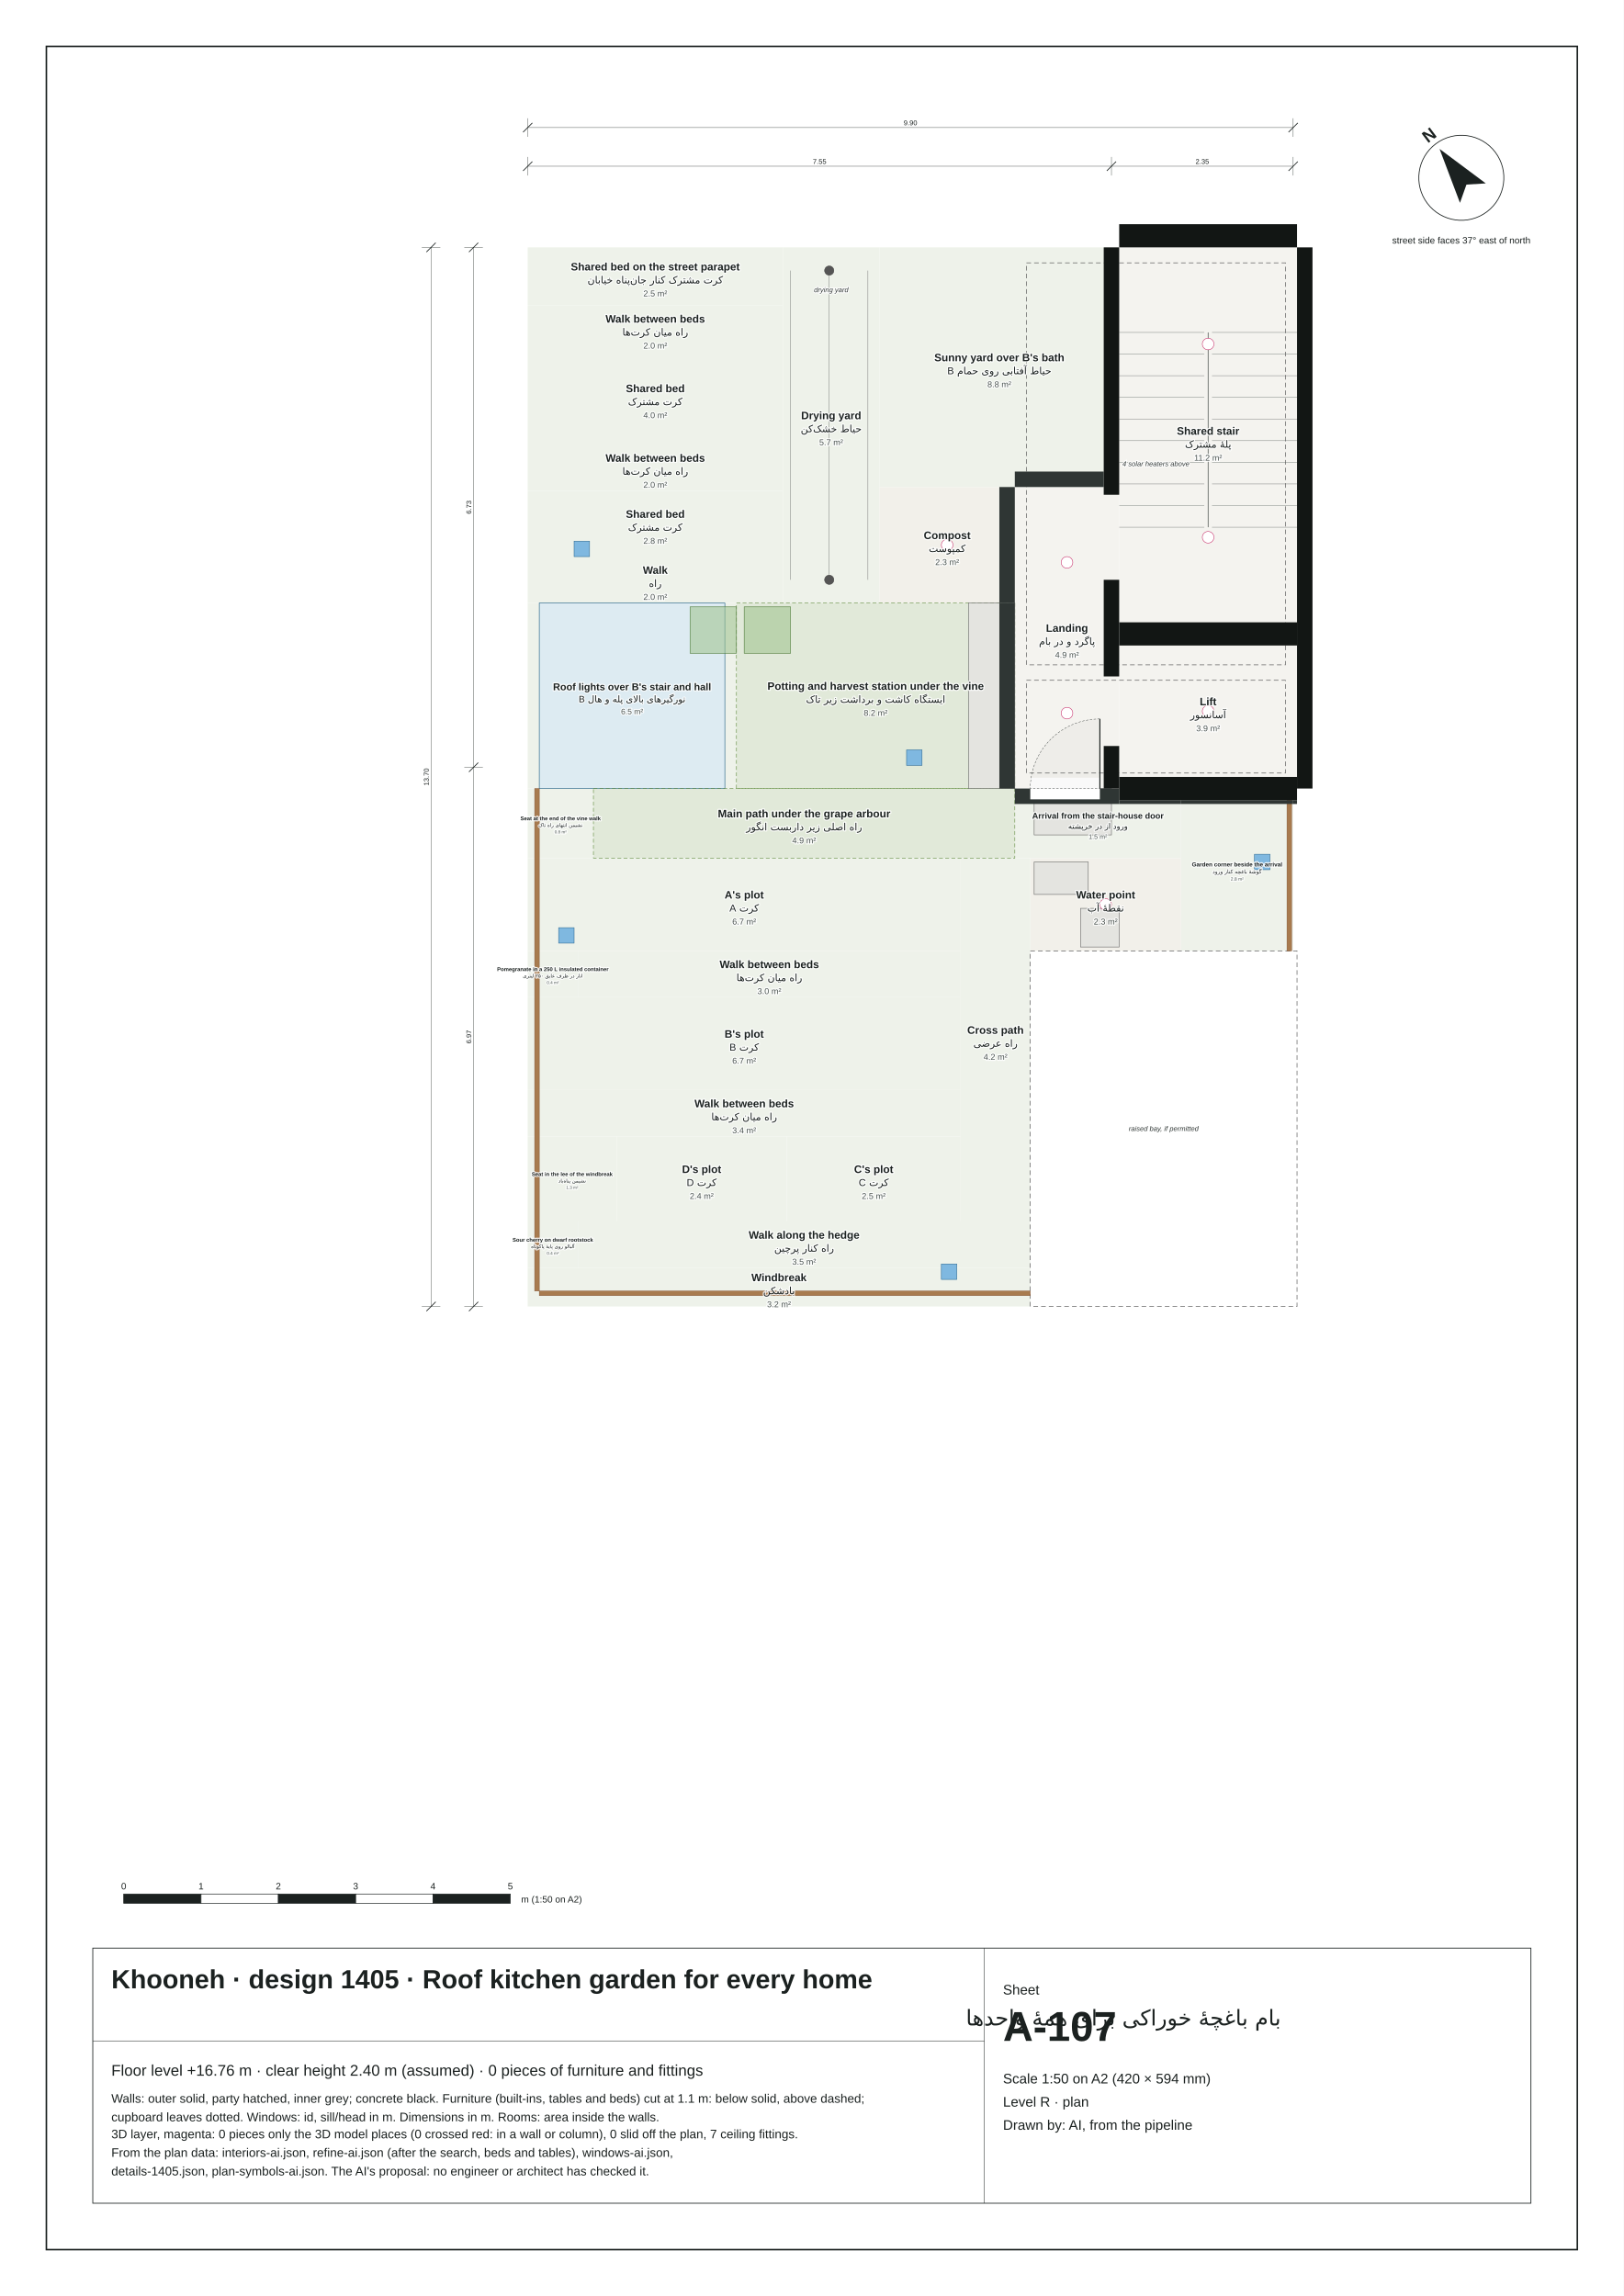
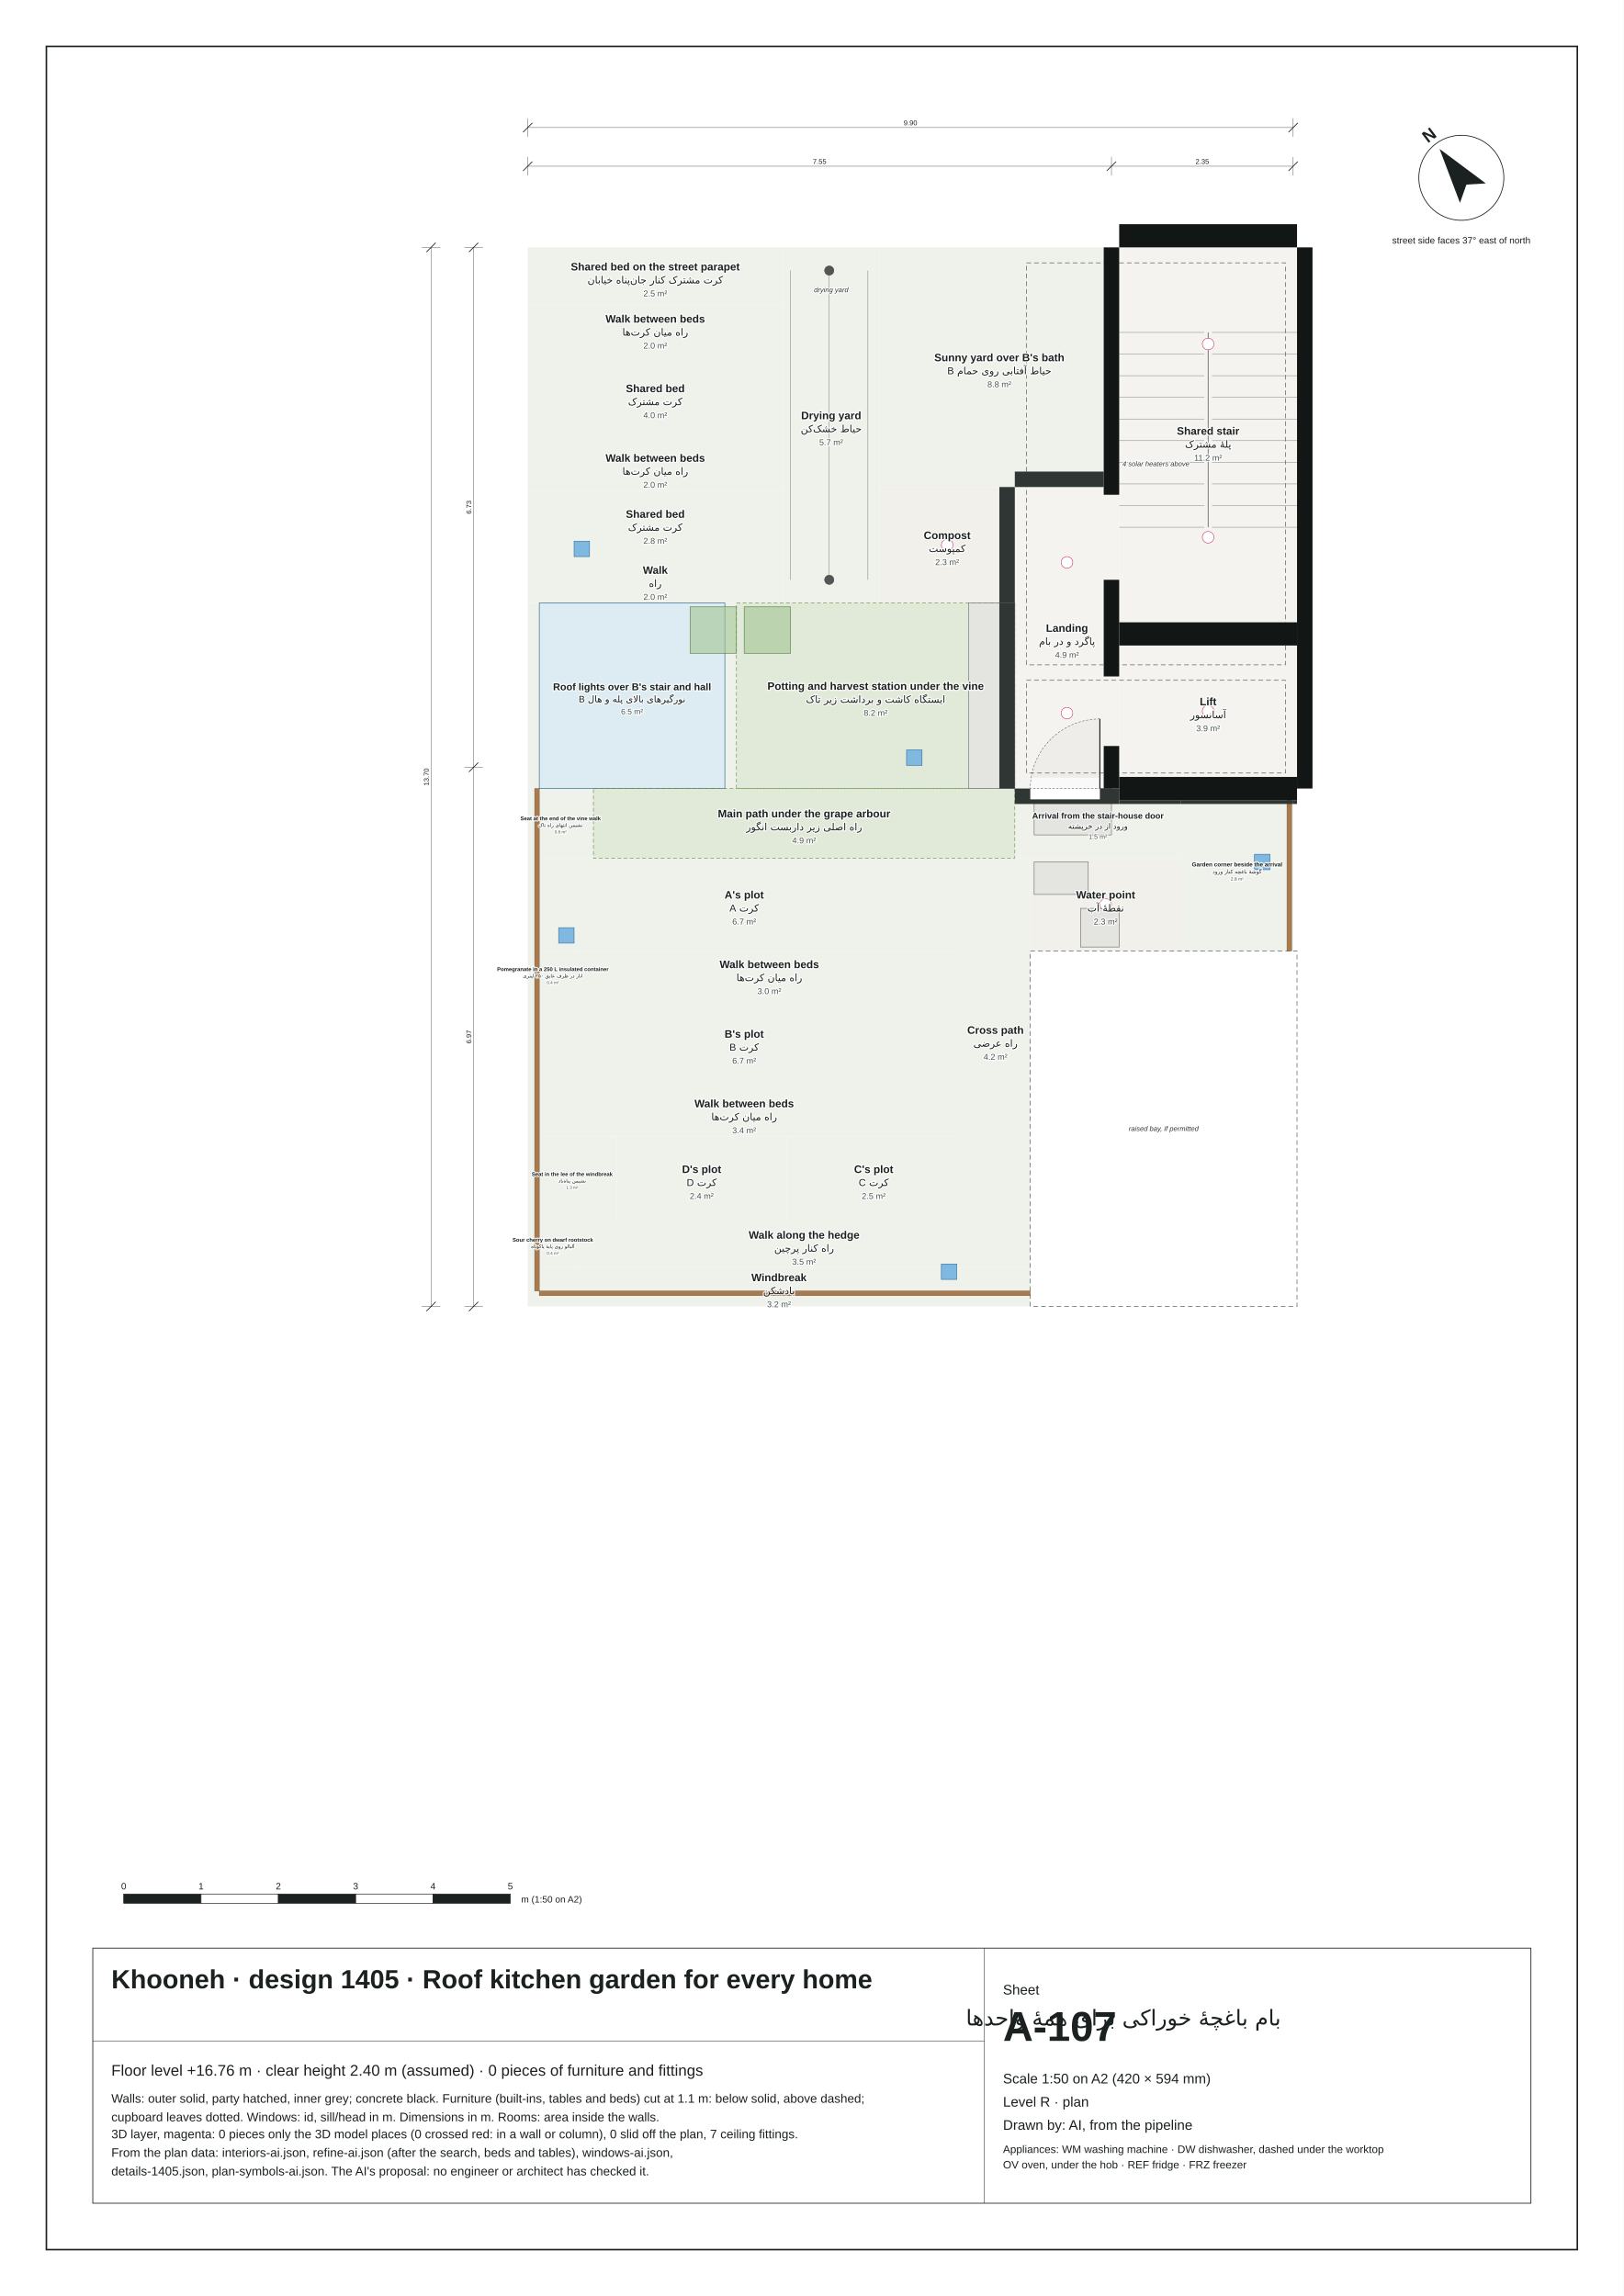
<svg xmlns="http://www.w3.org/2000/svg" width="420mm" height="594mm" viewBox="0 0 2100 2970">
-   <style>svg{background:#fff}.sp{stroke:none}.sp-room{fill:#FFFFFF}.sp-wet{fill:#F1F6F9}.sp-circ{fill:#F4F3EF}.sp-store{fill:#F2F0EA}.sp-outside{fill:#EEF2EA}.sp-parking{fill:#EDEDEA}.sp-green{fill:#DCEACF}.w-outer{fill:#2F3634}.w-party{fill:url(#party)}.w-inner{fill:#8A918E}.w-struct{fill:#121614}.w-screen{fill:#7A4E2D;stroke:#5A3519;stroke-width:.4;stroke-dasharray:1.5 1}.w-glass{fill:#E3F2FB;stroke:#5AA9D6;stroke-width:.6}.st{stroke:#3A413E;stroke-opacity:.6;stroke-width:.6;fill:none}.sd{stroke:#3A413E;stroke-width:.8}.win{stroke:#0E8C98;stroke-width:1.2}.win-glass{stroke:#0E8C98;stroke-width:.5}.win-sill{fill:#fff;stroke:#0E8C98;stroke-width:.6}.win-shutter{stroke:#8A5A2B;stroke-width:.8;stroke-dasharray:3 2}.win-reveal{stroke:#7A4A2A;stroke-width:.8}.arc{stroke:#1B2120;fill:rgba(0,0,0,.025);stroke-width:.45;stroke-dasharray:3 2}.dr{stroke:#1B2120;fill:none;stroke-width:1.4}.door-gap{fill:#fff}.car{fill:#E8E6E1;stroke:#77736C;stroke-width:.6;stroke-dasharray:6 3}.rm{font-family:'Vazirmatn','Tahoma','Helvetica Neue',Arial,sans-serif;fill:#1B2120;text-anchor:middle;paint-order:stroke;stroke:#fff;stroke-opacity:.85;stroke-width:3;stroke-linejoin:round}.rm .fa{direction:rtl;unicode-bidi:embed}.rm .ar{fill:#49524F}.lab{font-family:'Helvetica Neue',Arial,sans-serif;fill:#1B2120}.wl{font-family:'Helvetica Neue',Arial,sans-serif;fill:#0E6E78;font-size:7px}.dim{stroke:#3A413E;stroke-width:.5;fill:none}.dim-tick{stroke:#1B2120;stroke-width:1}.dimt{font-family:'Helvetica Neue',Arial,sans-serif;fill:#1B2120;font-size:9px;text-anchor:middle}.frame{fill:none;stroke:#1B2120;stroke-width:2}.tb{fill:#fff;stroke:#1B2120;stroke-width:1}.tb-l{stroke:#1B2120;stroke-width:.6}.tbt{font-family:'Helvetica Neue',Arial,sans-serif;fill:#1B2120}.tbf{font-family:'Vazirmatn','Tahoma',sans-serif;fill:#1B2120;direction:rtl;unicode-bidi:embed}.north{fill:#1B2120}.north-ring{fill:#fff;stroke:#1B2120;stroke-width:1}.dt-label{font-family:'Helvetica Neue',Arial,sans-serif;fill:#2F3634;font-style:italic;text-anchor:middle;font-size:9px;paint-order:stroke;stroke:#fff;stroke-width:2.5}.dt-bed{fill:#9CC08A;fill-opacity:.55;stroke:#4E7A3A;stroke-width:.7}.dt-vine{fill:#7FA35E;fill-opacity:.12;stroke:#5E8A3A;stroke-width:.7;stroke-dasharray:5 3}.dt-crown{fill:#B9D4A6;fill-opacity:.35;stroke:#4E7A3A;stroke-width:.9}.dt-crown-max{fill:none;stroke:#4E7A3A;stroke-width:.6;stroke-dasharray:3 3}.dt-trunk{fill:#F4F2EC;stroke:#333;stroke-width:.8}.dt-wood{fill:#D9B98C;fill-opacity:.8;stroke:#7A4A2A;stroke-width:.7}.dt-built{fill:#E6CFA6;fill-opacity:.55;stroke:#7A4A2A;stroke-width:.8;stroke-dasharray:6 2}.dt-drain{fill:#7FB8E0;stroke:#1F5F8B;stroke-width:.6}.dt-iron{fill:none;stroke:#333;stroke-width:.8}.dt-ivy{stroke:#3E6B2E;stroke-width:2;stroke-dasharray:2 3;fill:none}.dt-tread{stroke:#3A413E;stroke-opacity:.55;stroke-width:.6}.dt-up{stroke:#3A413E;stroke-width:.8;marker-end:url(#arrowUp)}.dt-wall{fill:#7F8784}.dt-rail{stroke:#7A4A2A;stroke-width:.8}.dt-over{fill:none;stroke:#555;stroke-width:.8;stroke-dasharray:6 4}.dt-sight{stroke:#B45309;stroke-width:.8;stroke-dasharray:8 4;fill:none}.dt-pot{fill:#C9774D;fill-opacity:.55;stroke:#8C3F2B;stroke-width:.7}.dt-post{fill:#555;stroke:#333;stroke-width:.5}.dt-line{stroke:#666;stroke-width:.5}.dt-glass{fill:#DDEBF2;stroke:#2E6A8A;stroke-width:.8}.dt-service{fill:#E4E4E0;stroke:#666;stroke-width:.7}.dt-screen{fill:#A87B4F;stroke:#7A4A2A;stroke-width:.5}.dt-gate{fill:#F4E3C8;stroke:#7A4A2A;stroke-width:.8}.dt-prop{fill:#A8321F;fill-opacity:.12;stroke:#A8321F;stroke-width:.9;stroke-dasharray:5 3}.m3-only{fill:#C2185B;fill-opacity:.06;stroke:#C2185B;stroke-width:.7;stroke-dasharray:4 2.5}.m3-moved{fill:none;stroke:#C2185B;stroke-width:1.1;stroke-dasharray:2 1.5}.m3-arrow{stroke:#C2185B;stroke-width:.9;marker-end:url(#m3a)}.m3-t{font-family:'Helvetica Neue',Arial,sans-serif;fill:#9C1449;font-size:6.5px;text-anchor:middle;paint-order:stroke;stroke:#fff;stroke-width:2}.m3-clash{stroke:#D50000;stroke-width:1.6}.m3-ceil{fill:#fff;stroke:#C2185B;stroke-width:.7}.m3-down{fill:#fff;stroke:#C2185B;stroke-width:.6}.m3-x{stroke:#C2185B;stroke-width:.5}.pm-wd{fill:#EAD7B7;stroke:#6B5134}.pm-tx{fill:#F6F1E8;stroke:#8C7C66}.pm-cr{fill:#FFFFFF;stroke:#3F5566}.pm-mt{fill:#DCE1E4;stroke:#4D5961}.pm-gl{fill:#DDEFF7;stroke:#4A88A8}.pm-st{fill:#E4E0D8;stroke:#6E6A62}.pm-pl{fill:#C4DDB0;stroke:#4E7A3A}.pm-pot{fill:#E2AE8E;stroke:#8C4F2B}.pm-ot{fill:#EEEAE2;stroke:#6B6660}.pm-sw{fill:none;stroke:#6B6660}.pm{stroke-width:.9;stroke-linejoin:round;stroke-linecap:round}.pm.fine{stroke-width:.5}line.pm,polyline.pm{fill:none}.pm.ab{fill:none;stroke:#59605D;stroke-width:.7;stroke-dasharray:5 3}.pm.sw{fill:none;stroke-width:.5;stroke-dasharray:3 2.5}.pi-hl{fill:none;stroke:none}.pi.chg .pi-hl{stroke:#A8321F;stroke-width:2.2;stroke-dasharray:6 3}.pi.gone{opacity:.28}.pi.gone .pm{stroke-dasharray:3 3}</style>
+   <style>svg{background:#fff}.sp{stroke:none}.sp-room{fill:#FFFFFF}.sp-wet{fill:#F1F6F9}.sp-circ{fill:#F4F3EF}.sp-store{fill:#F2F0EA}.sp-outside{fill:#EEF2EA}.sp-parking{fill:#EDEDEA}.sp-green{fill:#DCEACF}.w-outer{fill:#2F3634}.w-party{fill:url(#party)}.w-inner{fill:#8A918E}.w-struct{fill:#121614}.w-screen{fill:#7A4E2D;stroke:#5A3519;stroke-width:.4;stroke-dasharray:1.5 1}.w-glass{fill:#E3F2FB;stroke:#5AA9D6;stroke-width:.6}.st{stroke:#3A413E;stroke-opacity:.6;stroke-width:.6;fill:none}.sd{stroke:#3A413E;stroke-width:.8}.win{stroke:#0E8C98;stroke-width:1.2}.win-glass{stroke:#0E8C98;stroke-width:.5}.win-sill{fill:#fff;stroke:#0E8C98;stroke-width:.6}.win-shutter{stroke:#8A5A2B;stroke-width:.8;stroke-dasharray:3 2}.win-reveal{stroke:#7A4A2A;stroke-width:.8}.win-shade{stroke:#5A5048;stroke-width:.6;stroke-dasharray:6 2 1 2}.arc{stroke:#1B2120;fill:rgba(0,0,0,.025);stroke-width:.45;stroke-dasharray:3 2}.dr{stroke:#1B2120;fill:none;stroke-width:1.4}.door-gap{fill:#fff}.car{fill:#E8E6E1;stroke:#77736C;stroke-width:.6;stroke-dasharray:6 3}.wheel{fill:none;stroke:#77736C;stroke-width:.6;stroke-dasharray:3 2}.wheel-ax{stroke:#77736C;stroke-width:1.2}.gate-leaf{stroke:#1B2120;stroke-width:1.6}.gate-arc{stroke:#1B2120;fill:none;stroke-width:.45;stroke-dasharray:3 2}.gate-pack{fill:#77736C;stroke:none}.rm{font-family:'Vazirmatn','Tahoma','Helvetica Neue',Arial,sans-serif;fill:#1B2120;text-anchor:middle;paint-order:stroke;stroke:#fff;stroke-opacity:.85;stroke-width:3;stroke-linejoin:round}.rm .fa{direction:rtl;unicode-bidi:embed}.rm .ar{fill:#49524F}.lab{font-family:'Helvetica Neue',Arial,sans-serif;fill:#1B2120}.wl{font-family:'Helvetica Neue',Arial,sans-serif;fill:#0E6E78;font-size:7px}.dim{stroke:#3A413E;stroke-width:.5;fill:none}.dim-tick{stroke:#1B2120;stroke-width:1}.dimt{font-family:'Helvetica Neue',Arial,sans-serif;fill:#1B2120;font-size:9px;text-anchor:middle}.frame{fill:none;stroke:#1B2120;stroke-width:2}.tb{fill:#fff;stroke:#1B2120;stroke-width:1}.tb-l{stroke:#1B2120;stroke-width:.6}.tbt{font-family:'Helvetica Neue',Arial,sans-serif;fill:#1B2120}.tbf{font-family:'Vazirmatn','Tahoma',sans-serif;fill:#1B2120;direction:rtl;unicode-bidi:embed}.north{fill:#1B2120}.north-ring{fill:#fff;stroke:#1B2120;stroke-width:1}.dt-label{font-family:'Helvetica Neue',Arial,sans-serif;fill:#2F3634;font-style:italic;text-anchor:middle;font-size:9px;paint-order:stroke;stroke:#fff;stroke-width:2.5}.dt-bed{fill:#9CC08A;fill-opacity:.55;stroke:#4E7A3A;stroke-width:.7}.dt-vine{fill:#7FA35E;fill-opacity:.12;stroke:#5E8A3A;stroke-width:.7;stroke-dasharray:5 3}.dt-crown{fill:#B9D4A6;fill-opacity:.35;stroke:#4E7A3A;stroke-width:.9}.dt-crown-max{fill:none;stroke:#4E7A3A;stroke-width:.6;stroke-dasharray:3 3}.dt-trunk{fill:#F4F2EC;stroke:#333;stroke-width:.8}.dt-wood{fill:#D9B98C;fill-opacity:.8;stroke:#7A4A2A;stroke-width:.7}.dt-built{fill:#E6CFA6;fill-opacity:.55;stroke:#7A4A2A;stroke-width:.8;stroke-dasharray:6 2}.dt-drain{fill:#7FB8E0;stroke:#1F5F8B;stroke-width:.6}.dt-iron{fill:none;stroke:#333;stroke-width:.8}.dt-ivy{stroke:#3E6B2E;stroke-width:2;stroke-dasharray:2 3;fill:none}.dt-tread{stroke:#3A413E;stroke-opacity:.55;stroke-width:.6}.dt-up{stroke:#3A413E;stroke-width:.8;marker-end:url(#arrowUp)}.dt-wall{fill:#7F8784}.dt-rail{stroke:#7A4A2A;stroke-width:.8}.dt-over{fill:none;stroke:#555;stroke-width:.8;stroke-dasharray:6 4}.dt-sight{stroke:#B45309;stroke-width:.8;stroke-dasharray:8 4;fill:none}.dt-pot{fill:#C9774D;fill-opacity:.55;stroke:#8C3F2B;stroke-width:.7}.dt-post{fill:#555;stroke:#333;stroke-width:.5}.dt-line{stroke:#666;stroke-width:.5}.dt-glass{fill:#DDEBF2;stroke:#2E6A8A;stroke-width:.8}.dt-service{fill:#E4E4E0;stroke:#666;stroke-width:.7}.dt-screen{fill:#A87B4F;stroke:#7A4A2A;stroke-width:.5}.dt-gate{fill:#F4E3C8;stroke:#7A4A2A;stroke-width:.8}.dt-prop{fill:#A8321F;fill-opacity:.12;stroke:#A8321F;stroke-width:.9;stroke-dasharray:5 3}.m3-only{fill:#C2185B;fill-opacity:.06;stroke:#C2185B;stroke-width:.7;stroke-dasharray:4 2.5}.m3-moved{fill:none;stroke:#C2185B;stroke-width:1.1;stroke-dasharray:2 1.5}.m3-arrow{stroke:#C2185B;stroke-width:.9;marker-end:url(#m3a)}.m3-t{font-family:'Helvetica Neue',Arial,sans-serif;fill:#9C1449;font-size:6.5px;text-anchor:middle;paint-order:stroke;stroke:#fff;stroke-width:2}.m3-clash{stroke:#D50000;stroke-width:1.6}.m3-ceil{fill:#fff;stroke:#C2185B;stroke-width:.7}.m3-down{fill:#fff;stroke:#C2185B;stroke-width:.6}.m3-x{stroke:#C2185B;stroke-width:.5}.pm-wd{fill:#EAD7B7;stroke:#6B5134}.pm-tx{fill:#F6F1E8;stroke:#8C7C66}.pm-cr{fill:#FFFFFF;stroke:#3F5566}.pm-mt{fill:#DCE1E4;stroke:#4D5961}.pm-gl{fill:#DDEFF7;stroke:#4A88A8}.pm-st{fill:#E4E0D8;stroke:#6E6A62}.pm-pl{fill:#C4DDB0;stroke:#4E7A3A}.pm-pot{fill:#E2AE8E;stroke:#8C4F2B}.pm-ot{fill:#EEEAE2;stroke:#6B6660}.pm-sw{fill:none;stroke:#6B6660}.pm{stroke-width:.9;stroke-linejoin:round;stroke-linecap:round}.pm.fine{stroke-width:.5}line.pm,polyline.pm{fill:none}.pm.ab{fill:none;stroke:#59605D;stroke-width:.7;stroke-dasharray:5 3}.pm.sw{fill:none;stroke-width:.5;stroke-dasharray:3 2.5}.pi-hl{fill:none;stroke:none}.pi-over{fill:none;stroke:transparent;stroke-width:6;pointer-events:stroke}.pi.chg .pi-hl{stroke:#A8321F;stroke-width:2.2;stroke-dasharray:6 3}.pi.gone{opacity:.28}.pi.gone .pm{stroke-dasharray:3 3}</style>
  <defs>
    <pattern id="party" width="8" height="8" patternUnits="userSpaceOnUse" patternTransform="rotate(45)">
      <rect width="8" height="8" fill="#5B6461" />
      <line x1="0" y1="0" x2="0" y2="8" stroke="#2F3634" stroke-width="2.2" />
    </pattern>
    <marker id="arrowUp" viewBox="0 0 10 10" refX="5" refY="5" markerWidth="5" markerHeight="5" orient="auto-start-reverse">
      <path d="M0 0 L10 5 L0 10 Z" fill="#3A413E" />
    </marker>
    <marker id="m3a" viewBox="0 0 10 10" refX="9" refY="5" markerWidth="5" markerHeight="5" orient="auto">
      <path d="M0 0 L10 5 L0 10 Z" fill="#C2185B" />
    </marker>
  </defs>
  <rect width="2100" height="2970" fill="#fff" />
  <rect class="frame" x="60" y="60" width="1980" height="2850" />
  <g transform="translate(652.5 290) scale(1)">
    <rect class="sp sp-circ" x="795" y="30" width="230" height="500" />
    <rect class="sp sp-circ" x="795" y="530" width="230" height="200" />
    <rect class="sp sp-circ" x="660" y="340" width="135" height="390" />
    <rect class="sp sp-outside" x="30" y="30" width="330" height="75" />
    <rect class="sp sp-outside" x="30" y="105" width="330" height="60" />
    <rect class="sp sp-outside" x="30" y="165" width="330" height="120" />
    <rect class="sp sp-outside" x="30" y="285" width="330" height="60" />
    <rect class="sp sp-outside" x="30" y="345" width="330" height="85" />
    <rect class="sp sp-outside" x="30" y="430" width="330" height="60" />
    <rect class="sp sp-outside" x="360" y="30" width="125" height="460" />
    <rect class="sp sp-outside" x="485" y="30" width="310" height="310" />
    <rect class="sp sp-store" x="485" y="340" width="175" height="150" />
    <rect class="sp sp-outside" x="300" y="490" width="360" height="240" />
    <rect class="sp sp-outside" x="30" y="490" width="270" height="240" />
    <rect class="sp sp-outside" x="30" y="730" width="85" height="90" />
    <rect class="sp sp-outside" x="115" y="730" width="545" height="90" />
    <rect class="sp sp-outside" x="660" y="730" width="215" height="90" />
    <rect class="sp sp-store" x="680" y="820" width="195" height="120" />
    <rect class="sp sp-outside" x="875" y="730" width="145" height="210" />
    <rect class="sp sp-outside" x="30" y="820" width="560" height="120" />
    <rect class="sp sp-outside" x="30" y="940" width="65" height="60" />
    <rect class="sp sp-outside" x="95" y="940" width="495" height="60" />
    <rect class="sp sp-outside" x="30" y="1000" width="560" height="120" />
    <rect class="sp sp-outside" x="30" y="1120" width="560" height="60" />
    <rect class="sp sp-outside" x="30" y="1180" width="115" height="110" />
    <rect class="sp sp-outside" x="145" y="1180" width="220" height="110" />
    <rect class="sp sp-outside" x="365" y="1180" width="225" height="110" />
    <rect class="sp sp-outside" x="30" y="1290" width="65" height="60" />
    <rect class="sp sp-outside" x="95" y="1290" width="585" height="60" />
    <rect class="sp sp-outside" x="590" y="820" width="90" height="470" />
    <rect class="sp sp-outside" x="30" y="1350" width="650" height="50" />
    <g class="stairs">
      <line x1="795.0" y1="392.0" x2="905.0" y2="392.0" class="st" />
      <line x1="795.0" y1="364.0" x2="905.0" y2="364.0" class="st" />
      <line x1="795.0" y1="336.0" x2="905.0" y2="336.0" class="st" />
      <line x1="795.0" y1="308.0" x2="905.0" y2="308.0" class="st" />
      <line x1="795.0" y1="280.0" x2="905.0" y2="280.0" class="st" />
      <line x1="795.0" y1="252.0" x2="905.0" y2="252.0" class="st" />
      <line x1="795.0" y1="224.0" x2="905.0" y2="224.0" class="st" />
      <line x1="795.0" y1="196.0" x2="905.0" y2="196.0" class="st" />
      <line x1="795.0" y1="168.0" x2="905.0" y2="168.0" class="st" />
      <line x1="795.0" y1="140.0" x2="905.0" y2="140.0" class="st" />
      <line x1="915.0" y1="140.0" x2="1025.0" y2="140.0" class="st" />
      <line x1="915.0" y1="168.0" x2="1025.0" y2="168.0" class="st" />
      <line x1="915.0" y1="196.0" x2="1025.0" y2="196.0" class="st" />
      <line x1="915.0" y1="224.0" x2="1025.0" y2="224.0" class="st" />
      <line x1="915.0" y1="252.0" x2="1025.0" y2="252.0" class="st" />
      <line x1="915.0" y1="280.0" x2="1025.0" y2="280.0" class="st" />
      <line x1="915.0" y1="308.0" x2="1025.0" y2="308.0" class="st" />
      <line x1="915.0" y1="336.0" x2="1025.0" y2="336.0" class="st" />
      <line x1="915.0" y1="364.0" x2="1025.0" y2="364.0" class="st" />
      <line x1="915.0" y1="392.0" x2="1025.0" y2="392.0" class="st" />
      <line x1="910.0" y1="392.0" x2="910.0" y2="140.0" class="sd" />
    </g>
    <g class="furniture" />
    <g class="details">
      <rect class="dt dt-over" x="680" y="940" width="345" height="460" />
      <polyline class="dt dt-line" fill="none" points="370,60 370,460" />
      <polyline class="dt dt-line" fill="none" points="420,60 420,460" />
      <polyline class="dt dt-line" fill="none" points="470,60 470,460" />
      <circle class="dt dt-post" cx="420" cy="60" r="6" />
      <circle class="dt dt-post" cx="420" cy="460" r="6" />
      <rect class="dt dt-glass" x="45" y="490" width="240" height="240" />
      <rect class="dt dt-vine" x="300" y="490" width="360" height="240" />
      <rect class="dt dt-bed" x="310" y="495" width="60" height="60" />
      <rect class="dt dt-vine" x="115" y="730" width="545" height="90" />
      <rect class="dt dt-bed" x="240" y="495" width="60" height="60" />
      <rect class="dt dt-service" x="685" y="825" width="70" height="42" />
      <rect class="dt dt-service" x="745" y="885" width="50" height="50" />
      <rect class="dt dt-service" x="600" y="490" width="60" height="240" />
      <rect class="dt dt-service" x="685" y="730" width="100" height="60" />
      <rect class="dt dt-over" x="675" y="590" width="335" height="120" />
      <rect class="dt dt-screen" x="45" y="1380" width="635" height="6" />
      <rect class="dt dt-screen" x="39" y="730" width="6" height="650" />
      <rect class="dt dt-screen" x="1012" y="730" width="6" height="210" />
      <rect class="dt dt-over" x="675" y="50" width="335" height="520" />
      <rect class="dt dt-drain" x="90" y="410" width="20" height="20" />
      <rect class="dt dt-drain" x="520" y="680" width="20" height="20" />
      <rect class="dt dt-drain" x="70" y="910" width="20" height="20" />
      <rect class="dt dt-drain" x="565" y="1345" width="20" height="20" />
      <rect class="dt dt-drain" x="970" y="815" width="20" height="20" />
    </g>
    <rect class="w-outer" x="795" y="745" width="80" height="5" />
    <rect class="w-outer" x="875" y="745" width="145" height="5" />
    <rect class="w-outer" x="1020" y="745" width="5" height="5" />
    <rect class="w-outer" x="660" y="320" width="115" height="20" />
    <rect class="w-outer" x="660" y="730" width="135" height="20" />
    <rect class="w-outer" x="640" y="340" width="20" height="150" />
    <rect class="w-outer" x="640" y="490" width="20" height="240" />
    <rect class="w-struct" x="1025" y="30" width="20" height="700" />
    <rect class="w-struct" x="775" y="30" width="20" height="320" />
    <rect class="w-struct" x="775" y="460" width="20" height="125" />
    <rect class="w-struct" x="775" y="675" width="20" height="55" />
    <rect class="w-struct" x="795" y="515" width="230" height="30" />
    <rect class="w-struct" x="795" y="715" width="230" height="30" />
    <rect class="w-struct" x="795" y="0" width="230" height="30" />
    <rect class="door-gap" x="680" y="716" width="90" height="28" />
    <g class="door">
      <path class="arc" d="M770 730 L770 640 A90 90 0 0 0 680 730 Z" />
      <line class="dr" x1="770" y1="730" x2="770" y2="640" />
    </g>
    <g class="match-3d">
      <circle class="m3-down" cx="910" cy="155" r="7.5" />
      <circle class="m3-down" cx="910" cy="405" r="7.5" />
      <circle class="m3-down" cx="910" cy="630" r="7.5" />
      <circle class="m3-down" cx="727.5" cy="437.5" r="7.5" />
      <circle class="m3-down" cx="727.5" cy="632.5" r="7.5" />
      <circle class="m3-down" cx="572.5" cy="415" r="7.5" />
      <circle class="m3-down" cx="777.5" cy="880" r="7.5" />
    </g>
    <text class="rm" x="910" y="272.3" font-size="14" font-weight="600">Shared stair</text>
    <text class="rm" x="910" y="289.1" font-size="12.9">
      <tspan class="fa">پلهٔ مشترک</tspan>
    </text>
    <text class="rm" x="910" y="305.9" font-size="10.9">
      <tspan class="ar">11.2 m²</tspan>
    </text>
    <text class="rm" x="910" y="622.3" font-size="14" font-weight="600">Lift</text>
    <text class="rm" x="910" y="639.1" font-size="12.9">
      <tspan class="fa">آسانسور</tspan>
    </text>
    <text class="rm" x="910" y="655.9" font-size="10.9">
      <tspan class="ar">3.9 m²</tspan>
    </text>
    <text class="rm" x="727.5" y="527.3" font-size="14" font-weight="600">Landing</text>
    <text class="rm" x="727.5" y="544.1" font-size="12.9">
      <tspan class="fa">پاگرد و در بام</tspan>
    </text>
    <text class="rm" x="727.5" y="560.9" font-size="10.9">
      <tspan class="ar">4.9 m²</tspan>
    </text>
    <text class="rm" x="195" y="59.8" font-size="14" font-weight="600">Shared bed on the street parapet</text>
    <text class="rm" x="195" y="76.6" font-size="12.9">
      <tspan class="fa">کرت مشترک کنار جان‌پناه خیابان</tspan>
    </text>
    <text class="rm" x="195" y="93.4" font-size="10.9">
      <tspan class="ar">2.5 m²</tspan>
    </text>
    <text class="rm" x="195" y="127.3" font-size="14" font-weight="600">Walk between beds</text>
    <text class="rm" x="195" y="144.1" font-size="12.9">
      <tspan class="fa">راه میان کرت‌ها</tspan>
    </text>
    <text class="rm" x="195" y="160.9" font-size="10.9">
      <tspan class="ar">2.0 m²</tspan>
    </text>
    <text class="rm" x="195" y="217.3" font-size="14" font-weight="600">Shared bed</text>
    <text class="rm" x="195" y="234.1" font-size="12.9">
      <tspan class="fa">کرت مشترک</tspan>
    </text>
    <text class="rm" x="195" y="250.9" font-size="10.9">
      <tspan class="ar">4.0 m²</tspan>
    </text>
    <text class="rm" x="195" y="307.3" font-size="14" font-weight="600">Walk between beds</text>
    <text class="rm" x="195" y="324.1" font-size="12.9">
      <tspan class="fa">راه میان کرت‌ها</tspan>
    </text>
    <text class="rm" x="195" y="340.9" font-size="10.9">
      <tspan class="ar">2.0 m²</tspan>
    </text>
    <text class="rm" x="195" y="379.8" font-size="14" font-weight="600">Shared bed</text>
    <text class="rm" x="195" y="396.6" font-size="12.9">
      <tspan class="fa">کرت مشترک</tspan>
    </text>
    <text class="rm" x="195" y="413.4" font-size="10.9">
      <tspan class="ar">2.8 m²</tspan>
    </text>
    <text class="rm" x="195" y="452.3" font-size="14" font-weight="600">Walk</text>
    <text class="rm" x="195" y="469.1" font-size="12.9">
      <tspan class="fa">راه</tspan>
    </text>
    <text class="rm" x="195" y="485.9" font-size="10.9">
      <tspan class="ar">2.0 m²</tspan>
    </text>
    <text class="rm" x="422.5" y="252.3" font-size="14" font-weight="600">Drying yard</text>
    <text class="rm" x="422.5" y="269.1" font-size="12.9">
      <tspan class="fa">حیاط خشک‌کن</tspan>
    </text>
    <text class="rm" x="422.5" y="285.9" font-size="10.9">
      <tspan class="ar">5.7 m²</tspan>
    </text>
    <text class="rm" x="640" y="177.3" font-size="14" font-weight="600">Sunny yard over B's bath</text>
    <text class="rm" x="640" y="194.1" font-size="12.9">
      <tspan class="fa">حیاط آفتابی روی حمام B</tspan>
    </text>
    <text class="rm" x="640" y="210.9" font-size="10.9">
      <tspan class="ar">8.8 m²</tspan>
    </text>
    <text class="rm" x="572.5" y="407.3" font-size="14" font-weight="600">Compost</text>
    <text class="rm" x="572.5" y="424.1" font-size="12.9">
      <tspan class="fa">کمپوست</tspan>
    </text>
    <text class="rm" x="572.5" y="440.9" font-size="10.9">
      <tspan class="ar">2.3 m²</tspan>
    </text>
    <text class="rm" x="480" y="602.3" font-size="14" font-weight="600">Potting and harvest station under the vine</text>
    <text class="rm" x="480" y="619.1" font-size="12.9">
      <tspan class="fa">ایستگاه کاشت و برداشت زیر تاک</tspan>
    </text>
    <text class="rm" x="480" y="635.9" font-size="10.9">
      <tspan class="ar">8.2 m²</tspan>
    </text>
    <text class="rm" x="165" y="602.9" font-size="12.9" font-weight="600">Roof lights over B's stair and hall</text>
    <text class="rm" x="165" y="618.4" font-size="11.9">
      <tspan class="fa">نورگیرهای بالای پله و هال B</tspan>
    </text>
    <text class="rm" x="165" y="633.9" font-size="10.1">
      <tspan class="ar">6.5 m²</tspan>
    </text>
    <text class="rm" x="72.5" y="771.1" font-size="7" font-weight="600">Seat at the end of the vine walk</text>
    <text class="rm" x="72.5" y="779.5" font-size="6.4">
      <tspan class="fa">نشیمن انتهای راه تاک</tspan>
    </text>
    <text class="rm" x="72.5" y="788" font-size="5.5">
      <tspan class="ar">0.8 m²</tspan>
    </text>
    <text class="rm" x="387.5" y="767.3" font-size="14" font-weight="600">Main path under the grape arbour</text>
    <text class="rm" x="387.5" y="784.1" font-size="12.9">
      <tspan class="fa">راه اصلی زیر داربست انگور</tspan>
    </text>
    <text class="rm" x="387.5" y="800.9" font-size="10.9">
      <tspan class="ar">4.9 m²</tspan>
    </text>
    <text class="rm" x="767.5" y="769" font-size="10.9" font-weight="600">Arrival from the stair-house door</text>
    <text class="rm" x="767.5" y="782.1" font-size="10">
      <tspan class="fa">ورود از در خرپشته</tspan>
    </text>
    <text class="rm" x="767.5" y="795.2" font-size="8.5">
      <tspan class="ar">1.5 m²</tspan>
    </text>
    <text class="rm" x="777.5" y="872.3" font-size="14" font-weight="600">Water point</text>
    <text class="rm" x="777.5" y="889.1" font-size="12.9">
      <tspan class="fa">نقطهٔ آب</tspan>
    </text>
    <text class="rm" x="777.5" y="905.9" font-size="10.9">
      <tspan class="ar">2.3 m²</tspan>
    </text>
    <text class="rm" x="947.5" y="830.8" font-size="7.6" font-weight="600">Garden corner beside the arrival</text>
    <text class="rm" x="947.5" y="839.9" font-size="7">
      <tspan class="fa">گوشهٔ باغچه کنار ورود</tspan>
    </text>
    <text class="rm" x="947.5" y="849" font-size="5.9">
      <tspan class="ar">2.8 m²</tspan>
    </text>
    <text class="rm" x="310" y="872.3" font-size="14" font-weight="600">A's plot</text>
    <text class="rm" x="310" y="889.1" font-size="12.9">
      <tspan class="fa">کرت A</tspan>
    </text>
    <text class="rm" x="310" y="905.9" font-size="10.9">
      <tspan class="ar">6.7 m²</tspan>
    </text>
    <text class="rm" x="62.5" y="966.1" font-size="7" font-weight="600">Pomegranate in a 250 L insulated container</text>
    <text class="rm" x="62.5" y="974.5" font-size="6.4">
      <tspan class="fa">انار در ظرف عایق ۲۵۰ لیتری</tspan>
    </text>
    <text class="rm" x="62.5" y="982.9" font-size="5.5">
      <tspan class="ar">0.4 m²</tspan>
    </text>
    <text class="rm" x="342.5" y="962.3" font-size="14" font-weight="600">Walk between beds</text>
    <text class="rm" x="342.5" y="979.1" font-size="12.9">
      <tspan class="fa">راه میان کرت‌ها</tspan>
    </text>
    <text class="rm" x="342.5" y="995.9" font-size="10.9">
      <tspan class="ar">3.0 m²</tspan>
    </text>
    <text class="rm" x="310" y="1052.3" font-size="14" font-weight="600">B's plot</text>
    <text class="rm" x="310" y="1069.1" font-size="12.9">
      <tspan class="fa">کرت B</tspan>
    </text>
    <text class="rm" x="310" y="1085.9" font-size="10.9">
      <tspan class="ar">6.7 m²</tspan>
    </text>
    <text class="rm" x="310" y="1142.3" font-size="14" font-weight="600">Walk between beds</text>
    <text class="rm" x="310" y="1159.1" font-size="12.9">
      <tspan class="fa">راه میان کرت‌ها</tspan>
    </text>
    <text class="rm" x="310" y="1175.9" font-size="10.9">
      <tspan class="ar">3.4 m²</tspan>
    </text>
    <text class="rm" x="87.5" y="1231.2" font-size="7" font-weight="600">Seat in the lee of the windbreak</text>
    <text class="rm" x="87.5" y="1239.6" font-size="6.4">
      <tspan class="fa">نشیمن پناه‌باد</tspan>
    </text>
    <text class="rm" x="87.5" y="1248" font-size="5.5">
      <tspan class="ar">1.3 m²</tspan>
    </text>
    <text class="rm" x="255" y="1227.3" font-size="14" font-weight="600">D's plot</text>
    <text class="rm" x="255" y="1244.1" font-size="12.9">
      <tspan class="fa">کرت D</tspan>
    </text>
    <text class="rm" x="255" y="1260.9" font-size="10.9">
      <tspan class="ar">2.4 m²</tspan>
    </text>
    <text class="rm" x="477.5" y="1227.3" font-size="14" font-weight="600">C's plot</text>
    <text class="rm" x="477.5" y="1244.1" font-size="12.9">
      <tspan class="fa">کرت C</tspan>
    </text>
    <text class="rm" x="477.5" y="1260.9" font-size="10.9">
      <tspan class="ar">2.5 m²</tspan>
    </text>
    <text class="rm" x="62.5" y="1316.2" font-size="7" font-weight="600">Sour cherry on dwarf rootstock</text>
    <text class="rm" x="62.5" y="1324.5" font-size="6.4">
      <tspan class="fa">آلبالو روی پایهٔ پاکوتاه</tspan>
    </text>
    <text class="rm" x="62.5" y="1333" font-size="5.5">
      <tspan class="ar">0.4 m²</tspan>
    </text>
    <text class="rm" x="387.5" y="1312.3" font-size="14" font-weight="600">Walk along the hedge</text>
    <text class="rm" x="387.5" y="1329.1" font-size="12.9">
      <tspan class="fa">راه کنار پرچین</tspan>
    </text>
    <text class="rm" x="387.5" y="1345.9" font-size="10.9">
      <tspan class="ar">3.5 m²</tspan>
    </text>
    <text class="rm" x="635" y="1047.3" font-size="14" font-weight="600">Cross path</text>
    <text class="rm" x="635" y="1064.1" font-size="12.9">
      <tspan class="fa">راه عرضی</tspan>
    </text>
    <text class="rm" x="635" y="1080.9" font-size="10.9">
      <tspan class="ar">4.2 m²</tspan>
    </text>
    <text class="rm" x="355" y="1367.3" font-size="14" font-weight="600">Windbreak</text>
    <text class="rm" x="355" y="1384.1" font-size="12.9">
      <tspan class="fa">بادشکن</tspan>
    </text>
    <text class="rm" x="355" y="1400.9" font-size="10.9">
      <tspan class="ar">3.2 m²</tspan>
    </text>
    <text class="dt-label" x="852.5" y="1173">raised bay, if permitted</text>
    <text class="dt-label" x="422.5" y="88">drying yard</text>
    <text class="dt-label" x="842.5" y="313">4 solar heaters above</text>
    <g class="dims">
      <line class="dim" x1="30" y1="-75" x2="1020" y2="-75" />
      <line class="dim" x1="30" y1="-87" x2="30" y2="-63" />
      <line class="dim-tick" x1="24" y1="-69" x2="36" y2="-81" />
      <line class="dim" x1="785" y1="-87" x2="785" y2="-63" />
      <line class="dim-tick" x1="779" y1="-69" x2="791" y2="-81" />
      <line class="dim" x1="1020" y1="-87" x2="1020" y2="-63" />
      <line class="dim-tick" x1="1014" y1="-69" x2="1026" y2="-81" />
      <text class="dimt" x="407.5" y="-78">7.55</text>
      <text class="dimt" x="902.5" y="-78">2.35</text>
    </g>
    <g class="dims">
      <line class="dim" x1="30" y1="-125" x2="1020" y2="-125" />
      <line class="dim" x1="30" y1="-137" x2="30" y2="-113" />
      <line class="dim-tick" x1="24" y1="-119" x2="36" y2="-131" />
      <line class="dim" x1="1020" y1="-137" x2="1020" y2="-113" />
      <line class="dim-tick" x1="1014" y1="-119" x2="1026" y2="-131" />
      <text class="dimt" x="525" y="-128">9.90</text>
    </g>
    <g class="dims">
      <line class="dim" x1="-40" y1="30" x2="-40" y2="1400" />
      <line class="dim" x1="-52" y1="30" x2="-28" y2="30" />
      <line class="dim-tick" x1="-46" y1="36" x2="-34" y2="24" />
      <line class="dim" x1="-52" y1="702.5" x2="-28" y2="702.5" />
      <line class="dim-tick" x1="-46" y1="708.5" x2="-34" y2="696.5" />
      <line class="dim" x1="-52" y1="1400" x2="-28" y2="1400" />
      <line class="dim-tick" x1="-46" y1="1406" x2="-34" y2="1394" />
      <text class="dimt" x="-43" y="366.2" transform="rotate(-90 -43 366.2)">6.73</text>
      <text class="dimt" x="-43" y="1051.2" transform="rotate(-90 -43 1051.2)">6.97</text>
    </g>
    <g class="dims">
      <line class="dim" x1="-95" y1="30" x2="-95" y2="1400" />
      <line class="dim" x1="-107" y1="30" x2="-83" y2="30" />
      <line class="dim-tick" x1="-101" y1="36" x2="-89" y2="24" />
      <line class="dim" x1="-107" y1="1400" x2="-83" y2="1400" />
      <line class="dim-tick" x1="-101" y1="1406" x2="-89" y2="1394" />
      <text class="dimt" x="-98" y="715" transform="rotate(-90 -98 715)">13.70</text>
    </g>
  </g>
  <g transform="translate(1890 230) rotate(-37)">
    <circle class="north-ring" r="55" />
    <path class="north" d="M0 -46.8 L20.9 24.8 L0 11 L-20.9 24.8 Z" />
    <text class="lab" x="0" y="-61.6" font-size="22" font-weight="700" text-anchor="middle">N</text>
  </g>
  <text class="lab" x="1890" y="315" font-size="12" text-anchor="middle">street side faces 37° east of north</text>
  <rect x="160" y="2450" width="100" height="12" fill="#1B2120" stroke="#1B2120" stroke-width=".8" />
  <rect x="260" y="2450" width="100" height="12" fill="#fff" stroke="#1B2120" stroke-width=".8" />
  <rect x="360" y="2450" width="100" height="12" fill="#1B2120" stroke="#1B2120" stroke-width=".8" />
  <rect x="460" y="2450" width="100" height="12" fill="#fff" stroke="#1B2120" stroke-width=".8" />
  <rect x="560" y="2450" width="100" height="12" fill="#1B2120" stroke="#1B2120" stroke-width=".8" />
  <text class="lab" x="160" y="2444" font-size="12" text-anchor="middle">0</text>
  <text class="lab" x="260" y="2444" font-size="12" text-anchor="middle">1</text>
  <text class="lab" x="360" y="2444" font-size="12" text-anchor="middle">2</text>
  <text class="lab" x="460" y="2444" font-size="12" text-anchor="middle">3</text>
  <text class="lab" x="560" y="2444" font-size="12" text-anchor="middle">4</text>
  <text class="lab" x="660" y="2444" font-size="12" text-anchor="middle">5</text>
  <text class="lab" x="674" y="2461" font-size="12">m  (1:50 on A2)</text>
  <rect class="tb" x="120" y="2520" width="1860" height="330" />
  <line class="tb-l" x1="1273.2" y1="2520" x2="1273.2" y2="2850" />
  <line class="tb-l" x1="120" y1="2640" x2="1273.2" y2="2640" />
  <text class="tbt" x="144" y="2572" font-size="34" font-weight="700">Khooneh · design 1405 · Roof kitchen garden for every home</text>
  <text class="tbf" x="1249.2" y="2620" font-size="28" text-anchor="end">بام باغچهٔ خوراکی برای همهٔ واحدها</text>
  <text class="tbt" x="144" y="2685" font-size="20">Floor level +16.76 m · clear height 2.40 m (assumed) · 0 pieces of furniture and fittings</text>
  <text class="tbt" x="144" y="2720" font-size="16">Walls: outer solid, party hatched, inner grey; concrete black. Furniture (built-ins, tables and beds) cut at 1.1 m: below solid, above dashed;</text>
  <text class="tbt" x="144" y="2744" font-size="16">cupboard leaves dotted. Windows: id, sill/head in m. Dimensions in m. Rooms: area inside the walls.</text>
  <text class="tbt" x="144" y="2766" font-size="16" fill="#9C1449">3D layer, magenta: 0 pieces only the 3D model places (0 crossed red: in a wall or column), 0 slid off the plan, 7 ceiling fittings.</text>
  <text class="tbt" x="144" y="2790" font-size="16">From the plan data: interiors-ai.json, refine-ai.json (after the search, beds and tables), windows-ai.json,</text>
  <text class="tbt" x="144" y="2814" font-size="16">details-1405.json, plan-symbols-ai.json. The AI's proposal: no engineer or architect has checked it.</text>
  <text class="tbt" x="1297.2" y="2580" font-size="18">Sheet</text>
  <text class="tbt" x="1297.2" y="2640" font-size="54" font-weight="700">A-107</text>
  <text class="tbt" x="1297.2" y="2695" font-size="18">Scale 1:50 on A2 (420 × 594 mm)</text>
  <text class="tbt" x="1297.2" y="2725" font-size="18">Level R · plan</text>
  <text class="tbt" x="1297.2" y="2755" font-size="18">Drawn by: AI, from the pipeline</text>
+   <text class="tbt" x="1297.2" y="2785" font-size="14">Appliances: WM washing machine · DW dishwasher, dashed under the worktop</text>
+   <text class="tbt" x="1297.2" y="2805" font-size="14">OV oven, under the hob · REF fridge · FRZ freezer</text>
</svg>
